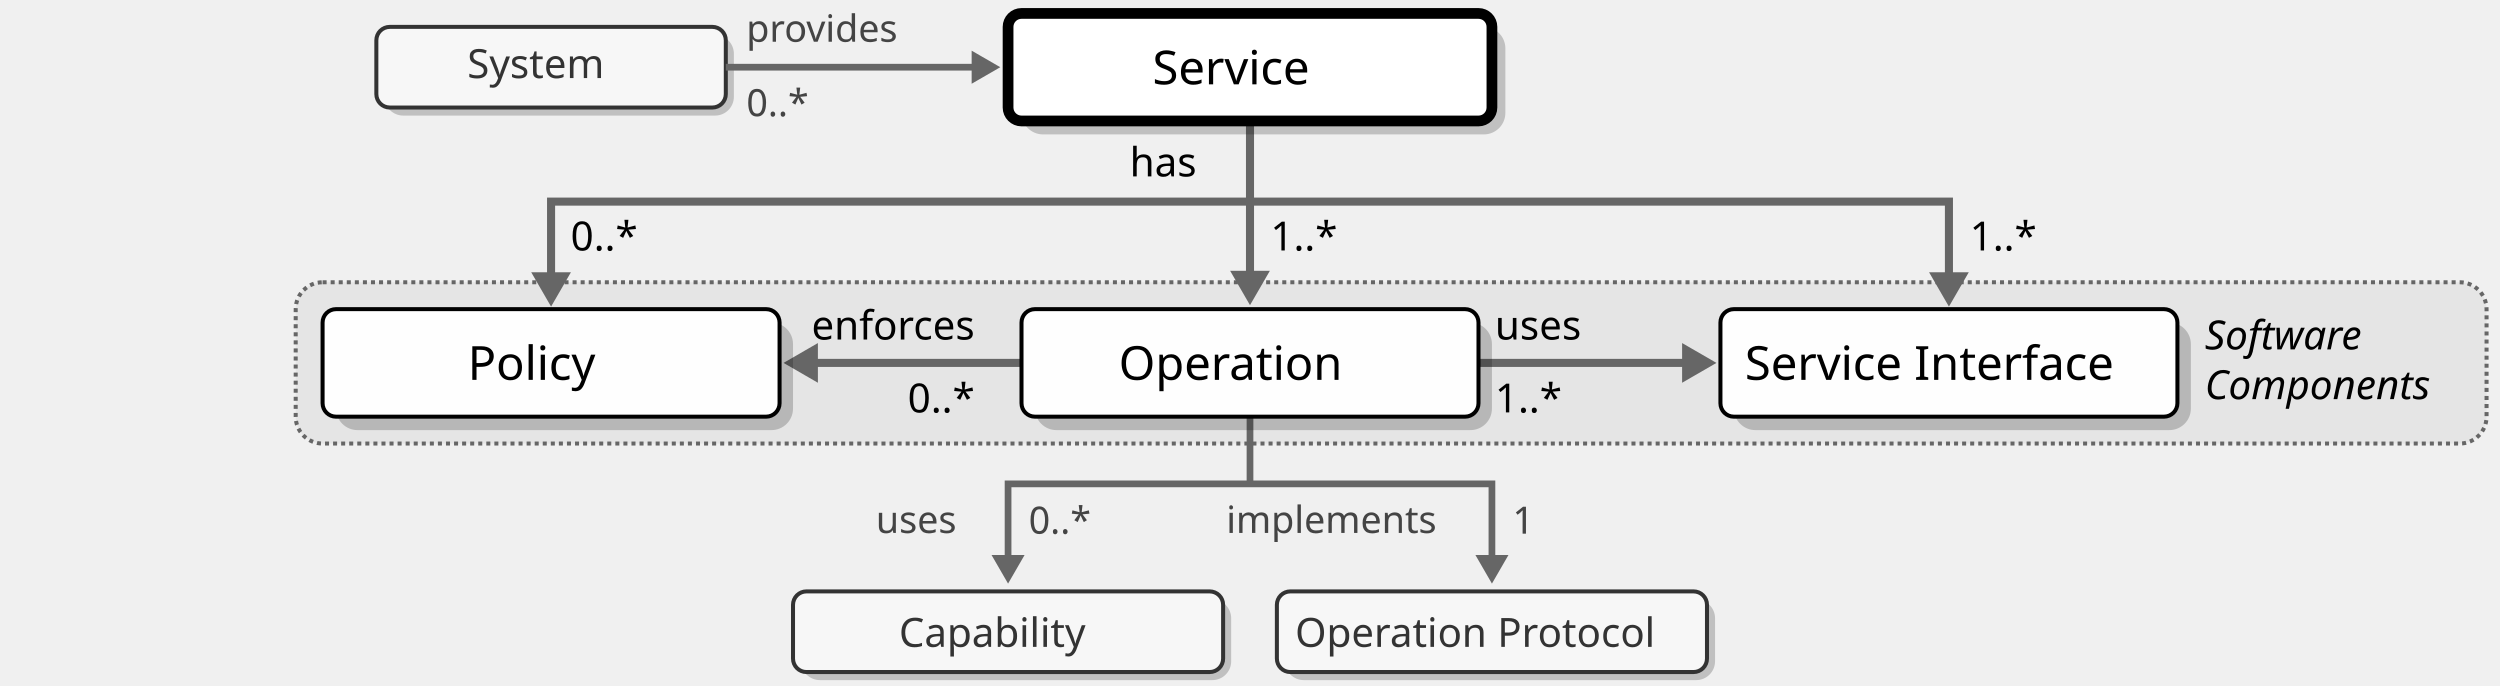
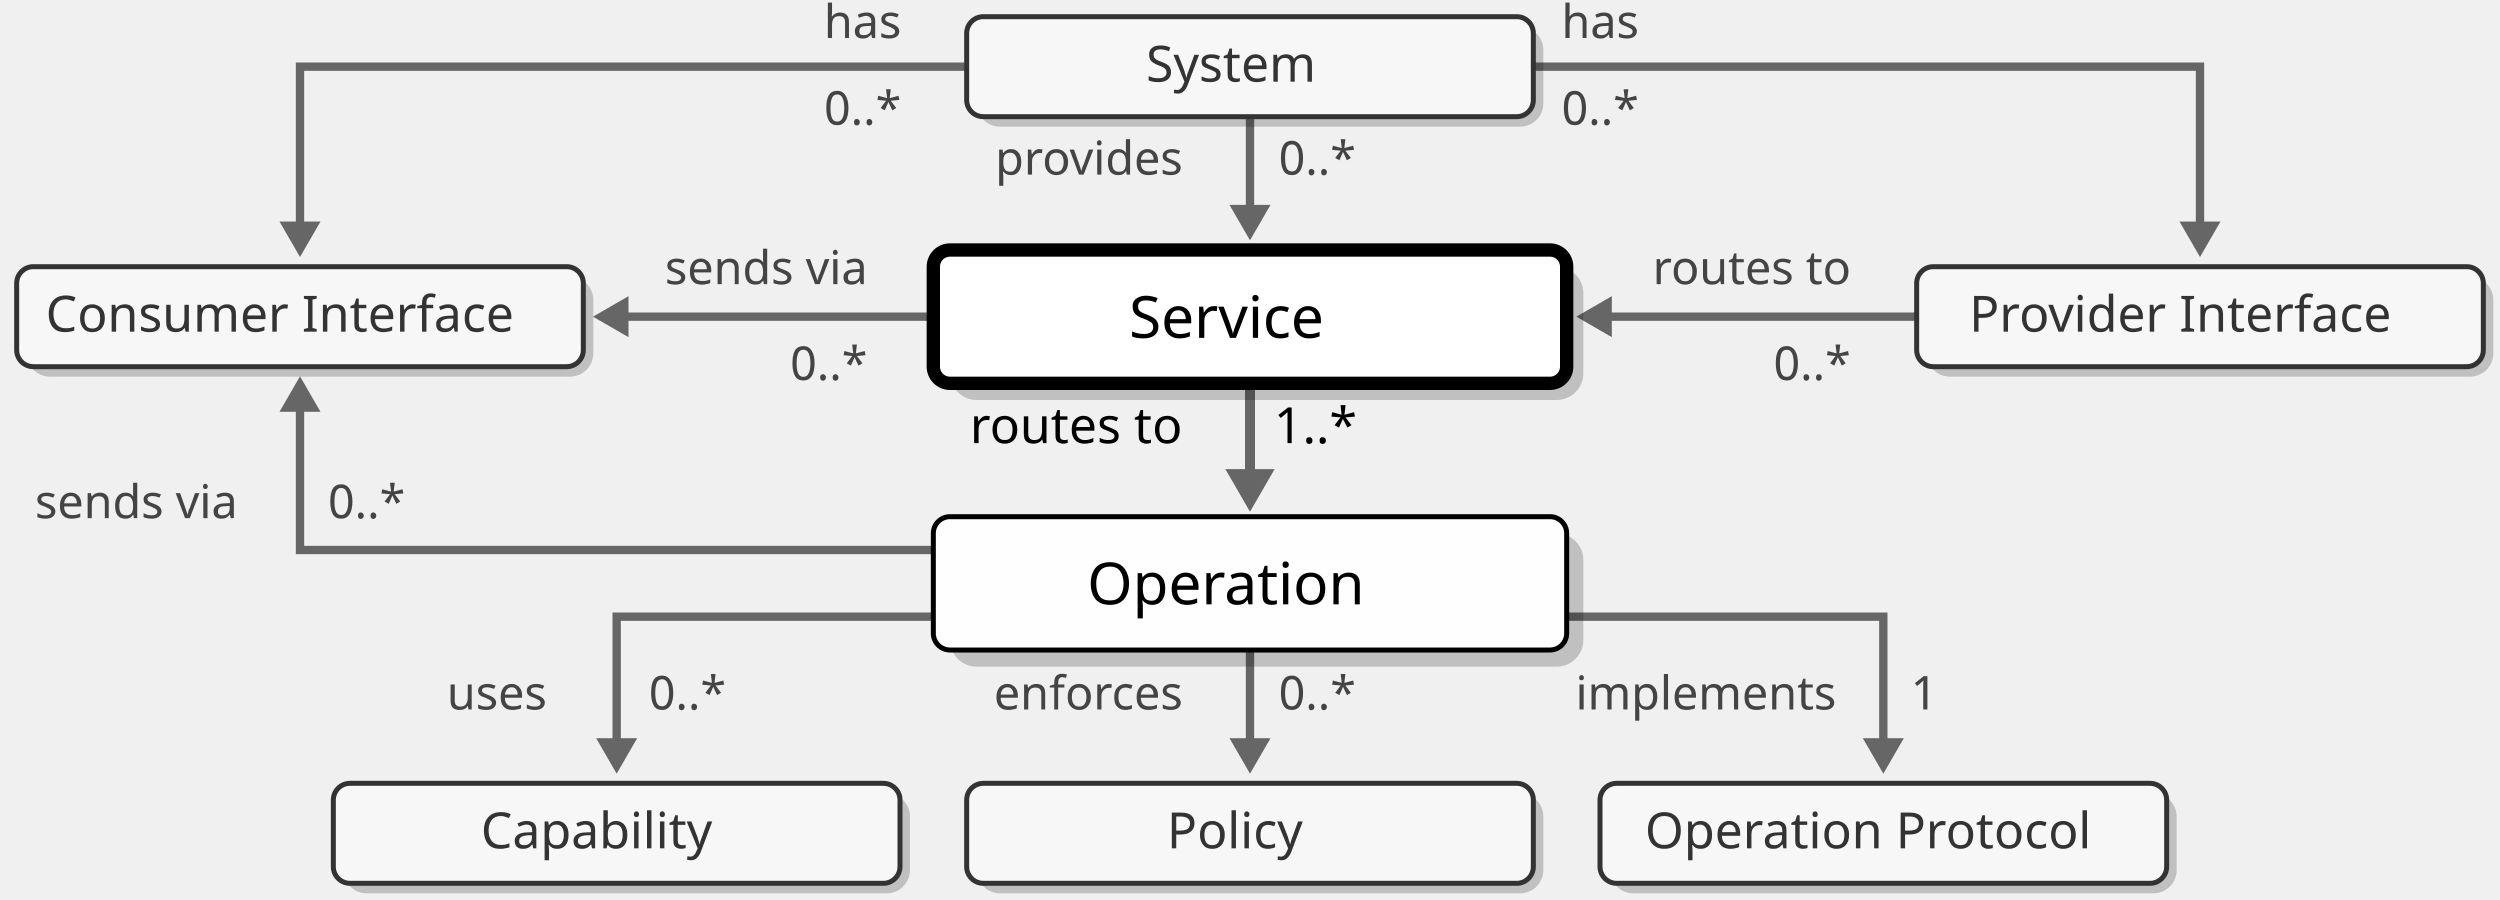
- <svg xmlns="http://www.w3.org/2000/svg" xmlns:xlink="http://www.w3.org/1999/xlink" width="186mm" height="51mm" version="1.1" viewBox="0 0 186 51" id="svg162">
+ <svg xmlns="http://www.w3.org/2000/svg" xmlns:xlink="http://www.w3.org/1999/xlink" width="150mm" height="54mm" version="1.1" viewBox="0 0 150 54" id="svg162">
  <defs id="defs5">
    <marker id="a" overflow="visible" orient="auto">
      <path transform="scale(0.4)" d="M 5.77,0 -2.88,5 V -5 Z" fill="context-stroke" fill-rule="evenodd" stroke="context-stroke" stroke-width="1pt" id="path2" />
    </marker>
    <marker id="e" overflow="visible" orient="auto">
      <path transform="scale(0.4)" d="M 5.77,0 -2.88,5 V -5 Z" fill="context-stroke" fill-rule="evenodd" stroke="context-stroke" stroke-width="1pt" id="path824" />
    </marker>
    <marker id="a-2" overflow="visible" orient="auto">
      <path transform="scale(0.4)" d="M 5.77,0 -2.88,5 V -5 Z" fill="context-stroke" fill-rule="evenodd" stroke="context-stroke" stroke-width="1pt" id="path2-3" />
    </marker>
    <marker id="a-3" overflow="visible" orient="auto">
      <path transform="scale(0.4)" d="M 5.77,0 -2.88,5 V -5 Z" fill="context-stroke" fill-rule="evenodd" stroke="context-stroke" stroke-width="1pt" id="path2-2" />
    </marker>
    <marker id="a-8" overflow="visible" orient="auto">
      <path transform="scale(0.4)" d="M 5.77,0 -2.88,5 V -5 Z" fill="context-stroke" fill-rule="evenodd" stroke="context-stroke" stroke-width="1pt" id="path2-0" />
    </marker>
    <marker id="a-5" overflow="visible" orient="auto">
      <path transform="scale(0.4)" d="M 5.77,0 -2.88,5 V -5 Z" fill="context-stroke" fill-rule="evenodd" stroke="context-stroke" stroke-width="1pt" id="path2-22" />
    </marker>
    <marker id="a-0" overflow="visible" orient="auto">
      <path transform="scale(0.4)" d="M 5.77,0 -2.88,5 V -5 Z" fill="context-stroke" fill-rule="evenodd" stroke="context-stroke" stroke-width="1pt" id="path2-5" />
    </marker>
  </defs>
-   <rect id="use19292" x="22" y="21" width="163" height="12" rx="2" fill="none" opacity="0.913" stroke="#000000" stroke-linejoin="round" stroke-width="0.333" style="opacity:1;fill:#e5e5e5;fill-opacity:1;stroke:#666666;stroke-width:0.3;stroke-miterlimit:4;stroke-dasharray:0.3, 0.3;stroke-dashoffset:0;stroke-opacity:1" />
-   <use x="0" y="0" xlink:href="#use1643" id="use5971" transform="translate(36)" width="100%" height="100%" />
-   <g id="use1643" transform="translate(-10,43)">
-     <rect id="rect2418" x="69.6" y="1.6" width="32" height="6" rx="1.4" fill="none" opacity="0.913" stroke="#000000" stroke-linejoin="round" stroke-width="0.333" style="opacity:1;fill:#000000;fill-opacity:0.2;stroke:none;stroke-width:0.8;stroke-miterlimit:4;stroke-dasharray:none" />
-     <rect id="rect2420" x="69" y="-7" width="32" height="6" rx="1" fill="none" opacity="0.913" stroke="#000000" stroke-linejoin="round" stroke-width="0.333" style="opacity:1;fill:#f7f7f7;fill-opacity:1;stroke:#333333;stroke-width:0.3;stroke-miterlimit:4;stroke-dasharray:none;stroke-opacity:1" transform="scale(1,-1)" />
+   <path d="M 56,19 H 37" marker-end="url(#a)" id="path31572" style="fill:none;stroke:#666666;stroke-width:0.5;stroke-miterlimit:4;stroke-dasharray:none" />
+   <text x="60.665" y="17.048" style="font-size:2.8px;line-height:1.25;font-family:sans-serif;stroke-width:0.265" xml:space="preserve" id="text31576">
+     <tspan x="54.235" y="17.048" stroke-width="0.265" id="tspan31574" style="font-size:2.8px;text-align:end;text-anchor:end;fill:#444444;fill-opacity:1">sends via</tspan>
+   </text>
+   <text x="59.419" y="22.797" style="font-size:2.8px;line-height:1.25;font-family:sans-serif;stroke-width:0.265" xml:space="preserve" id="text31580">
+     <tspan x="54.235" y="22.797" stroke-width="0.265" id="tspan31578" style="font-size:2.8px;text-align:end;text-anchor:end;fill:#444444;fill-opacity:1">0..*</tspan>
+   </text>
+   <path d="M 75,39 V 45" marker-end="url(#a-0)" id="path20348" style="fill:none;stroke:#666666;stroke-width:0.5;stroke-miterlimit:4;stroke-dasharray:none;stroke-opacity:1;marker-end:url(#a-0)" />
+   <path d="M 56,33 18,33 v -9" marker-end="url(#a)" id="path28453" style="fill:none;stroke:#666666;stroke-width:0.5;stroke-miterlimit:4;stroke-dasharray:none" />
+   <use x="0" y="0" xlink:href="#path19139" id="use22278" transform="matrix(-1,0,0,1,150,-3.5e-7)" width="100%" height="100%" />
+   <path d="m 56,37 h -19 v 8" marker-end="url(#a)" id="path19139" style="fill:none;stroke:#666666;stroke-width:0.5;stroke-miterlimit:4;stroke-dasharray:none" />
+   <path d="M 115,19 96,19" marker-end="url(#a)" id="path7495" style="fill:none;stroke:#666666;stroke-width:0.5;stroke-miterlimit:4;stroke-dasharray:none" />
+   <use x="0" y="0" xlink:href="#use1643" id="use5971" transform="translate(114)" width="100%" height="100%" />
+   <path d="M 75,7 V 13" marker-end="url(#a-0)" id="use2317" style="fill:none;stroke:#666666;stroke-width:0.5;stroke-miterlimit:4;stroke-dasharray:none;stroke-opacity:1;marker-end:url(#a-0)" />
+   <g id="use1643" transform="translate(-67,15)">
+     <rect id="rect2418" x="68.6" y="1.6" width="34" height="6" rx="1.4" fill="none" opacity="0.913" stroke="#000000" stroke-linejoin="round" stroke-width="0.333" style="opacity:1;fill:#000000;fill-opacity:0.2;stroke:none;stroke-width:0.8;stroke-miterlimit:4;stroke-dasharray:none" />
+     <rect id="rect2420" x="68" y="-7" width="34" height="6" rx="1" fill="none" opacity="0.913" stroke="#000000" stroke-linejoin="round" stroke-width="0.333" style="opacity:1;fill:#f7f7f7;fill-opacity:1;stroke:#333333;stroke-width:0.3;stroke-miterlimit:4;stroke-dasharray:none;stroke-opacity:1" transform="scale(1,-1)" />
  </g>
-   <path d="M 93,9 93,21" marker-end="url(#a)" id="path1361" style="fill:none;stroke:#666666;stroke-width:0.6;stroke-miterlimit:4;stroke-dasharray:none" />
-   <rect id="rect935" x="76" y="2" width="36" height="8" rx="1.6" fill="none" opacity="0.913" stroke="#000000" stroke-linejoin="round" stroke-width="0.333" style="opacity:1;fill:#000000;fill-opacity:0.2;stroke:none;stroke-width:0.8;stroke-miterlimit:4;stroke-dasharray:none" />
-   <path d="M 76,27 H 60" marker-end="url(#a)" id="path1315" style="fill:none;stroke:#666666;stroke-width:0.6;stroke-miterlimit:4;stroke-dasharray:none" />
-   <g id="g1755" transform="translate(0.9999981,-16)">
-     <rect id="rect1649" x="24" y="40" width="34" height="8" rx="1.6" fill="none" opacity="0.913" stroke="#000000" stroke-linejoin="round" stroke-width="0.333" style="opacity:1;fill:#000000;fill-opacity:0.2;stroke:none;stroke-width:0.8;stroke-miterlimit:4;stroke-dasharray:none" />
-     <rect id="use8966" x="23" y="39" width="34" height="8" rx="1" fill="none" opacity="0.913" stroke="#000000" stroke-linejoin="round" stroke-width="0.333" style="opacity:1;fill:#fefefe;fill-opacity:1;stroke-width:0.3;stroke-miterlimit:4;stroke-dasharray:none" />
+   <path d="m 75,23 2e-6,6" marker-end="url(#a)" id="path1361" style="fill:none;stroke:#666666;stroke-width:0.6;stroke-miterlimit:4;stroke-dasharray:none" />
+   <rect id="rect935" x="57" y="16" width="38" height="8" rx="1.6" fill="none" opacity="0.913" stroke="#000000" stroke-linejoin="round" stroke-width="0.333" style="opacity:1;fill:#000000;fill-opacity:0.2;stroke:none;stroke-width:0.8;stroke-miterlimit:4;stroke-dasharray:none" />
+   <path d="M 58,4 18,4 V 14" marker-end="url(#a)" id="path1363" style="fill:none;stroke:#666666;stroke-width:0.5;stroke-miterlimit:4;stroke-dasharray:none" />
+   <rect id="rect1367" x="56" y="15" width="38" height="8" rx="1" fill="none" opacity="0.913" stroke="#000000" stroke-linejoin="round" stroke-width="0.333" style="opacity:1;fill:#ffffff;fill-opacity:1;stroke-width:0.8;stroke-miterlimit:4;stroke-dasharray:none" />
+   <text x="78.162" y="26.588" style="font-size:3px;line-height:1.25;font-family:sans-serif;stroke-width:0.265" xml:space="preserve" id="text1371">
+     <tspan x="73.278" y="26.588" stroke-width="0.265" id="tspan1369" style="text-align:end;text-anchor:end">routes to</tspan>
+   </text>
+   <text x="76.436" y="26.588" style="font-size:3px;line-height:1.25;font-family:sans-serif;stroke-width:0.265" xml:space="preserve" id="text1375">
+     <tspan x="76.436" y="26.588" stroke-width="0.265" id="tspan1373">1..*</tspan>
+   </text>
+   <text x="74.958" y="20.272" font-size="3.5px" style="line-height:1.25;font-family:sans-serif;stroke-width:0.265" xml:space="preserve" id="text1387">
+     <tspan x="74.958" y="20.272" font-size="3.5px" stroke-width="0.265" text-align="center" text-anchor="middle" id="tspan1385">Service</tspan>
+   </text>
+   <use x="0" y="0" xlink:href="#path1363" id="use9624" transform="matrix(-1,0,0,1,150,1.7000005e-7)" width="100%" height="100%" />
+   <g id="use1917" transform="translate(35,-7.999998)">
+     <rect id="rect10709" x="22" y="40" width="38" height="8" rx="1.6" fill="none" opacity="0.913" stroke="#000000" stroke-linejoin="round" stroke-width="0.333" style="opacity:1;fill:#000000;fill-opacity:0.2;stroke:none;stroke-width:0.8;stroke-miterlimit:4;stroke-dasharray:none" />
+     <rect id="rect10711" x="21" y="39" width="38" height="8" rx="1" fill="none" opacity="0.913" stroke="#000000" stroke-linejoin="round" stroke-width="0.333" style="opacity:1;fill:#fefefe;fill-opacity:1;stroke-width:0.3;stroke-miterlimit:4;stroke-dasharray:none" />
  </g>
-   <path d="m 110,27 h 16" marker-end="url(#a)" id="path1317" style="fill:none;stroke:#666666;stroke-width:0.6;stroke-miterlimit:4;stroke-dasharray:none" />
-   <text x="40.915" y="28.259" font-size="3.5px" style="line-height:1.25;font-family:sans-serif;stroke-width:0.265" xml:space="preserve" id="text1327">
-     <tspan x="40.915" y="28.259" font-size="3.5px" stroke-width="0.265" text-align="center" text-anchor="middle" id="tspan1325">Policy</tspan>
+   <text x="74.915" y="36.259" font-size="3.5px" style="line-height:1.25;font-family:sans-serif;stroke-width:0.265" xml:space="preserve" id="text1323">
+     <tspan x="74.915" y="36.259" font-size="3.5px" stroke-width="0.265" text-align="center" text-anchor="middle" id="tspan1321">Operation</tspan>
  </text>
-   <use x="0" y="0" xlink:href="#g1755" id="use1919" transform="translate(104)" width="100%" height="100%" />
-   <text x="144.915" y="28.259" font-size="3.5px" style="line-height:1.25;font-family:sans-serif;stroke-width:0.265" xml:space="preserve" id="text1331">
-     <tspan x="144.915" y="28.259" font-size="3.5px" stroke-width="0.265" text-align="center" text-anchor="middle" id="tspan1329">Service Interface</tspan>
+   <text x="92.281" y="50.652" style="font-size:2.8px;line-height:1.25;font-family:sans-serif;stroke-width:0.265" xml:space="preserve" id="text1020">
+     <tspan x="91.066" y="50.652" stroke-width="0.265" id="tspan1018" style="font-size:2.8px;text-align:end;text-anchor:end;fill:#444444;fill-opacity:1">implements</tspan>
  </text>
-   <text x="81.287" y="25.261" style="font-size:3px;line-height:1.25;font-family:sans-serif;stroke-width:0.265" xml:space="preserve" id="text1343">
-     <tspan x="74.857" y="25.261" stroke-width="0.265" id="tspan1341" style="text-align:end;text-anchor:end">enforces</tspan>
+   <use x="0" y="0" xlink:href="#use1643" id="use14506" transform="translate(57,-15)" width="100%" height="100%" />
+   <text x="75.031" y="4.898" font-size="3.5px" style="font-size:3px;line-height:1.25;font-family:sans-serif;stroke-width:0.265" xml:space="preserve" id="text11944">
+     <tspan x="75.031" y="4.898" font-size="3.5px" stroke-width="0.265" text-align="center" text-anchor="middle" id="tspan11942" style="font-size:3px;fill:#333333;fill-opacity:1">System</tspan>
  </text>
-   <text x="111.225" y="25.261" style="font-size:3px;line-height:1.25;font-family:sans-serif;stroke-width:0.265" xml:space="preserve" id="text1347">
-     <tspan x="111.225" y="25.261" stroke-width="0.265" id="tspan1345">uses</tspan>
+   <text x="76.714" y="10.477" style="font-size:2.8px;line-height:1.25;font-family:sans-serif;stroke-width:0.265" xml:space="preserve" id="text2401">
+     <tspan x="76.714" y="10.477" stroke-width="0.265" id="tspan2399" style="font-size:2.8px;fill:#444444;fill-opacity:1">0..*</tspan>
  </text>
-   <path d="M 93,15 H 41 l -3e-6,6.107" marker-end="url(#a)" id="path1363" style="fill:none;stroke:#666666;stroke-width:0.6;stroke-miterlimit:4;stroke-dasharray:none" />
-   <rect id="rect1367" x="75" y="1" width="36" height="8" rx="1" fill="none" opacity="0.913" stroke="#000000" stroke-linejoin="round" stroke-width="0.333" style="opacity:1;fill:#ffffff;fill-opacity:1;stroke-width:0.8;stroke-miterlimit:4;stroke-dasharray:none" />
-   <text x="96.251" y="13.124" style="font-size:3px;line-height:1.25;font-family:sans-serif;stroke-width:0.265" xml:space="preserve" id="text1371">
-     <tspan x="91.367" y="13.124" stroke-width="0.265" id="tspan1369" style="text-align:end;text-anchor:end">has</tspan>
+   <text x="84.72" y="10.477" style="font-size:2.8px;line-height:1.25;font-family:sans-serif;stroke-width:0.265" xml:space="preserve" id="text1176">
+     <tspan x="73.146" y="10.477" stroke-width="0.265" id="tspan1174" style="font-size:2.8px;text-align:end;text-anchor:end;fill:#444444;fill-opacity:1">provides</tspan>
  </text>
-   <text x="94.525" y="18.632" style="font-size:3px;line-height:1.25;font-family:sans-serif;stroke-width:0.265" xml:space="preserve" id="text1375">
-     <tspan x="94.525" y="18.632" stroke-width="0.265" id="tspan1373">1..*</tspan>
+   <text x="119.665" y="17.048" style="font-size:2.8px;line-height:1.25;font-family:sans-serif;stroke-width:0.265" xml:space="preserve" id="text3503">
+     <tspan x="113.235" y="17.048" stroke-width="0.265" id="tspan3501" style="font-size:2.8px;text-align:end;text-anchor:end;fill:#444444;fill-opacity:1">routes to</tspan>
  </text>
-   <text x="42.461" y="18.632" style="font-size:3px;line-height:1.25;font-family:sans-serif;stroke-width:0.265" xml:space="preserve" id="text1379">
-     <tspan x="42.461" y="18.632" stroke-width="0.265" id="tspan1377">0..*</tspan>
+   <text x="67.837" y="2.282" style="font-size:2.8px;line-height:1.25;font-family:sans-serif;stroke-width:0.265" xml:space="preserve" id="text5311">
+     <tspan x="56.263" y="2.282" stroke-width="0.265" id="tspan5309" style="font-size:2.8px;text-align:end;text-anchor:end;fill:#444444;fill-opacity:1">has</tspan>
  </text>
-   <text x="146.551" y="18.632" style="font-size:3px;line-height:1.25;font-family:sans-serif;stroke-width:0.265" xml:space="preserve" id="text1383">
-     <tspan x="146.551" y="18.632" stroke-width="0.265" id="tspan1381">1..*</tspan>
+   <text x="93.691" y="2.282" style="font-size:2.8px;line-height:1.25;font-family:sans-serif;stroke-width:0.265" xml:space="preserve" id="text6275">
+     <tspan x="93.691" y="2.282" stroke-width="0.265" id="tspan6273" style="font-size:2.8px;fill:#444444;fill-opacity:1">has</tspan>
  </text>
-   <text x="92.958" y="6.272" font-size="3.5px" style="line-height:1.25;font-family:sans-serif;stroke-width:0.265" xml:space="preserve" id="text1387">
-     <tspan x="92.958" y="6.272" font-size="3.5px" stroke-width="0.265" text-align="center" text-anchor="middle" id="tspan1385">Service</tspan>
+   <text x="61.447" y="7.48" style="font-size:2.8px;line-height:1.25;font-family:sans-serif;stroke-width:0.265" xml:space="preserve" id="text8931">
+     <tspan x="56.263" y="7.48" stroke-width="0.265" id="tspan8929" style="font-size:2.8px;text-align:end;text-anchor:end;fill:#444444;fill-opacity:1">0..*</tspan>
  </text>
-   <use x="0" y="0" xlink:href="#path1363" id="use9624" transform="matrix(-1,0,0,1,186,-2.1e-7)" width="100%" height="100%" />
-   <path style="fill:none;stroke:#666666;stroke-width:0.5;stroke-linecap:butt;stroke-linejoin:miter;stroke-opacity:1;stroke-miterlimit:4;stroke-dasharray:none" d="m 93,31 v 5" id="path5066" />
-   <path d="M 93,36 75,36 v 6" marker-end="url(#a)" id="path6006" style="fill:none;stroke:#666666;stroke-width:0.5;stroke-miterlimit:4;stroke-dasharray:none;stroke-opacity:1" />
-   <use x="0" y="0" xlink:href="#g1755" id="use1917" transform="translate(52)" width="100%" height="100%" />
-   <text x="92.915" y="28.259" font-size="3.5px" style="line-height:1.25;font-family:sans-serif;stroke-width:0.265" xml:space="preserve" id="text1323">
-     <tspan x="92.915" y="28.259" font-size="3.5px" stroke-width="0.265" text-align="center" text-anchor="middle" id="tspan1321">Operation</tspan>
+   <text x="17.959" y="19.898" font-size="3.5px" style="font-size:3px;line-height:1.25;font-family:sans-serif;stroke-width:0.265" xml:space="preserve" id="text9900">
+     <tspan x="17.959" y="19.898" font-size="3.5px" stroke-width="0.265" text-align="center" text-anchor="middle" id="tspan9898" style="font-size:3px;fill:#333333;fill-opacity:1">Consumer Interface</tspan>
  </text>
-   <text x="76.532" y="39.703" style="font-size:2.8px;line-height:1.25;font-family:sans-serif;stroke-width:0.265" xml:space="preserve" id="text16937">
-     <tspan x="76.532" y="39.703" stroke-width="0.265" id="tspan16935" style="font-size:2.8px;fill:#444444;fill-opacity:1">0..*</tspan>
+   <text x="131.989" y="19.898" font-size="3.5px" style="font-size:3px;line-height:1.25;font-family:sans-serif;stroke-width:0.265" xml:space="preserve" id="text10877">
+     <tspan x="131.989" y="19.898" font-size="3.5px" stroke-width="0.265" text-align="center" text-anchor="middle" id="tspan10875" style="font-size:3px;fill:#333333;fill-opacity:1">Provider Interface</tspan>
  </text>
-   <text x="76.417" y="39.652" style="font-size:2.8px;line-height:1.25;font-family:sans-serif;stroke-width:0.265" xml:space="preserve" id="text16941">
-     <tspan x="73.342" y="39.652" stroke-width="0.265" id="tspan16939" style="font-size:2.8px;text-align:end;text-anchor:end;fill:#444444;fill-opacity:1">uses</tspan>
+   <text x="93.691" y="7.48" style="font-size:2.8px;line-height:1.25;font-family:sans-serif;stroke-width:0.265" xml:space="preserve" id="text11501">
+     <tspan x="93.691" y="7.48" stroke-width="0.265" id="tspan11499" style="font-size:2.8px;fill:#444444;fill-opacity:1">0..*</tspan>
  </text>
-   <text x="74.992" y="48.124" font-size="3.5px" style="font-size:3px;line-height:1.25;font-family:sans-serif;stroke-width:0.265" xml:space="preserve" id="text17387">
-     <tspan x="74.992" y="48.124" font-size="3.5px" stroke-width="0.265" text-align="center" text-anchor="middle" id="tspan17385" style="font-size:3px;fill:#333333;fill-opacity:1">Capability</tspan>
+   <text x="22.872" y="31.091" style="font-size:2.8px;line-height:1.25;font-family:sans-serif;stroke-width:0.265" xml:space="preserve" id="text13988">
+     <tspan x="16.441" y="31.091" stroke-width="0.265" id="tspan13986" style="font-size:2.8px;text-align:end;text-anchor:end;fill:#444444;fill-opacity:1">sends via</tspan>
  </text>
-   <text x="112.532" y="39.703" style="font-size:2.8px;line-height:1.25;font-family:sans-serif;stroke-width:0.265" xml:space="preserve" id="text1016">
-     <tspan x="112.532" y="39.703" stroke-width="0.265" id="tspan1014" style="font-size:2.8px;fill:#444444;fill-opacity:1">1</tspan>
+   <text x="19.674" y="31.091" style="font-size:2.8px;line-height:1.25;font-family:sans-serif;stroke-width:0.265" xml:space="preserve" id="text13992">
+     <tspan x="19.674" y="31.091" stroke-width="0.265" id="tspan13990" style="font-size:2.8px;fill:#444444;fill-opacity:1">0..*</tspan>
  </text>
-   <text x="110.281" y="39.652" style="font-size:2.8px;line-height:1.25;font-family:sans-serif;stroke-width:0.265" xml:space="preserve" id="text1020">
-     <tspan x="109.066" y="39.652" stroke-width="0.265" id="tspan1018" style="font-size:2.8px;text-align:end;text-anchor:end;fill:#444444;fill-opacity:1">implements</tspan>
+   <use x="0" y="0" xlink:href="#use1643" id="use15041" transform="translate(19,31)" width="100%" height="100%" />
+   <text x="36.96" y="50.898" font-size="3.5px" style="font-size:3px;line-height:1.25;font-family:sans-serif;stroke-width:0.265" xml:space="preserve" id="text15045">
+     <tspan x="36.96" y="50.898" font-size="3.5px" stroke-width="0.265" text-align="center" text-anchor="middle" id="tspan15043" style="font-size:3px;fill:#333333;fill-opacity:1">Capability</tspan>
  </text>
-   <text x="110.915" y="48.124" font-size="3.5px" style="font-size:3px;line-height:1.25;font-family:sans-serif;stroke-width:0.265" xml:space="preserve" id="text1026">
-     <tspan x="110.915" y="48.124" font-size="3.5px" stroke-width="0.265" text-align="center" text-anchor="middle" id="tspan1024" style="font-size:3px;fill:#333333;fill-opacity:1">Operation Protocol</tspan>
+   <use x="0" y="0" xlink:href="#use1643" id="use15047" transform="translate(57,31)" width="100%" height="100%" />
+   <text x="75.257" y="50.898" font-size="3.5px" style="font-size:3px;line-height:1.25;font-family:sans-serif;stroke-width:0.265" xml:space="preserve" id="text15051">
+     <tspan x="75.257" y="50.898" font-size="3.5px" stroke-width="0.265" text-align="center" text-anchor="middle" id="tspan15049" style="font-size:3px;fill:#333333;fill-opacity:1">Policy</tspan>
  </text>
-   <use x="0" y="0" xlink:href="#path6006" id="use1028" transform="matrix(-1,0,0,1,186,7.8572031e-7)" width="100%" height="100%" />
-   <text xml:space="preserve" style="font-size:3px;line-height:1.25;font-family:sans-serif;stroke-width:0.265" x="74.857" y="30.682" id="text8513">
-     <tspan id="tspan8511" style="text-align:end;text-anchor:end;stroke-width:0.265" x="74.857" y="30.682">0..*</tspan>
+   <use x="0" y="0" xlink:href="#use1643" id="use15053" transform="translate(95,31)" width="100%" height="100%" />
+   <text x="113.257" y="50.898" font-size="3.5px" style="font-size:3px;line-height:1.25;font-family:sans-serif;stroke-width:0.265" xml:space="preserve" id="text15057">
+     <tspan x="113.257" y="50.898" font-size="3.5px" stroke-width="0.265" text-align="center" text-anchor="middle" id="tspan15055" style="font-size:3px;fill:#333333;fill-opacity:1">Operation Protocol</tspan>
  </text>
-   <text x="111.225" y="30.682" style="font-size:3px;line-height:1.25;font-family:sans-serif;stroke-width:0.265" xml:space="preserve" id="text13945">
-     <tspan x="111.225" y="30.682" stroke-width="0.265" id="tspan13943">1..*</tspan>
+   <text x="46.564" y="42.566" style="font-size:2.8px;line-height:1.25;font-family:sans-serif;stroke-width:0.265" xml:space="preserve" id="text19143">
+     <tspan x="34.99" y="42.566" stroke-width="0.265" id="tspan19141" style="font-size:2.8px;text-align:end;text-anchor:end;fill:#444444;fill-opacity:1">uses</tspan>
  </text>
-   <g id="use1449" transform="translate(-42.99899,-50)">
-     <rect id="rect985" x="71.6" y="52.6" width="26" height="6" rx="1.4" fill="none" opacity="0.913" stroke="#000000" stroke-linejoin="round" stroke-width="0.333" style="opacity:1;fill:#000000;fill-opacity:0.2;stroke:none;stroke-width:0.3;stroke-miterlimit:4;stroke-dasharray:none;stroke-opacity:1" />
-     <rect id="rect987" x="70.999" y="52" width="26" height="6" rx="1" fill="none" opacity="0.913" stroke="#000000" stroke-linejoin="round" stroke-width="0.333" style="opacity:1;fill:#f7f7f7;fill-opacity:1;stroke:#333333;stroke-width:0.3;stroke-miterlimit:4;stroke-dasharray:none;stroke-opacity:1" />
-   </g>
-   <path d="m 54,5 19,0" marker-end="url(#a-0)" id="use2317" style="fill:none;stroke:#666666;stroke-width:0.5;stroke-miterlimit:4;stroke-dasharray:none;stroke-opacity:1;marker-end:url(#a-0)" />
-   <text x="41.031" y="5.809" font-size="3.5px" style="font-size:3px;line-height:1.25;font-family:sans-serif;stroke-width:0.265" xml:space="preserve" id="text11944">
-     <tspan x="41.031" y="5.809" font-size="3.5px" stroke-width="0.265" text-align="center" text-anchor="middle" id="tspan11942" style="font-size:3px;fill:#333333;fill-opacity:1">System</tspan>
+   <text x="76.714" y="42.566" style="font-size:2.8px;line-height:1.25;font-family:sans-serif;stroke-width:0.265" xml:space="preserve" id="text20352">
+     <tspan x="76.714" y="42.566" stroke-width="0.265" id="tspan20350" style="font-size:2.8px;fill:#444444;fill-opacity:1">0..*</tspan>
  </text>
-   <text x="55.528" y="8.642" style="font-size:2.8px;line-height:1.25;font-family:sans-serif;stroke-width:0.265" xml:space="preserve" id="text2401">
-     <tspan x="55.528" y="8.642" stroke-width="0.265" id="tspan2399" style="font-size:2.8px;fill:#444444;fill-opacity:1">0..*</tspan>
+   <text x="84.72" y="42.566" style="font-size:2.8px;line-height:1.25;font-family:sans-serif;stroke-width:0.265" xml:space="preserve" id="text20356">
+     <tspan x="73.146" y="42.566" stroke-width="0.265" id="tspan20354" style="font-size:2.8px;text-align:end;text-anchor:end;fill:#444444;fill-opacity:1">enforces</tspan>
  </text>
-   <text x="55.528" y="3.108" style="font-size:2.8px;line-height:1.25;font-family:sans-serif;stroke-width:0.265" xml:space="preserve" id="text1176">
-     <tspan x="55.528" y="3.108" stroke-width="0.265" id="tspan1174" style="font-size:2.8px;fill:#444444;fill-opacity:1">provides</tspan>
+   <text x="94.536" y="42.566" style="font-size:2.8px;line-height:1.25;font-family:sans-serif;stroke-width:0.265" xml:space="preserve" id="text22282">
+     <tspan x="94.536" y="42.566" stroke-width="0.265" id="tspan22280" style="font-size:2.8px;fill:#444444;fill-opacity:1">implements</tspan>
  </text>
-   <g id="g2467" transform="translate(37.12404,-1.960034)">
-     <text x="126.913" y="27.953" style="font-size:3px;line-height:1.25;font-family:sans-serif;stroke-width:0.265" xml:space="preserve" id="text25087">
-       <tspan x="126.913" y="27.953" stroke-width="0.265" id="tspan25085" style="font-style:italic;font-variant:normal;font-weight:normal;font-stretch:normal;font-family:sans-serif;-inkscape-font-specification:'sans-serif Italic'">Software</tspan>
-     </text>
-     <text x="126.913" y="31.657" style="font-size:3px;line-height:1.25;font-family:sans-serif;stroke-width:0.265" xml:space="preserve" id="text1987">
-       <tspan x="126.913" y="31.657" stroke-width="0.265" id="tspan1985" style="font-style:italic;font-variant:normal;font-weight:normal;font-stretch:normal;font-family:sans-serif;-inkscape-font-specification:'sans-serif Italic'">Components</tspan>
-     </text>
-   </g>
+   <text x="114.644" y="42.566" style="font-size:2.8px;line-height:1.25;font-family:sans-serif;stroke-width:0.265" xml:space="preserve" id="text22286">
+     <tspan x="114.644" y="42.566" stroke-width="0.265" id="tspan22284" style="font-size:2.8px;fill:#444444;fill-opacity:1">1</tspan>
+   </text>
+   <text x="38.926" y="42.566" style="font-size:2.8px;line-height:1.25;font-family:sans-serif;stroke-width:0.265" xml:space="preserve" id="text29256">
+     <tspan x="38.926" y="42.566" stroke-width="0.265" id="tspan29254" style="font-size:2.8px;fill:#444444;fill-opacity:1">0..*</tspan>
+   </text>
+   <text x="118.419" y="22.797" style="font-size:2.8px;line-height:1.25;font-family:sans-serif;stroke-width:0.265" xml:space="preserve" id="text30292">
+     <tspan x="113.235" y="22.797" stroke-width="0.265" id="tspan30290" style="font-size:2.8px;text-align:end;text-anchor:end;fill:#444444;fill-opacity:1">0..*</tspan>
+   </text>
</svg>
